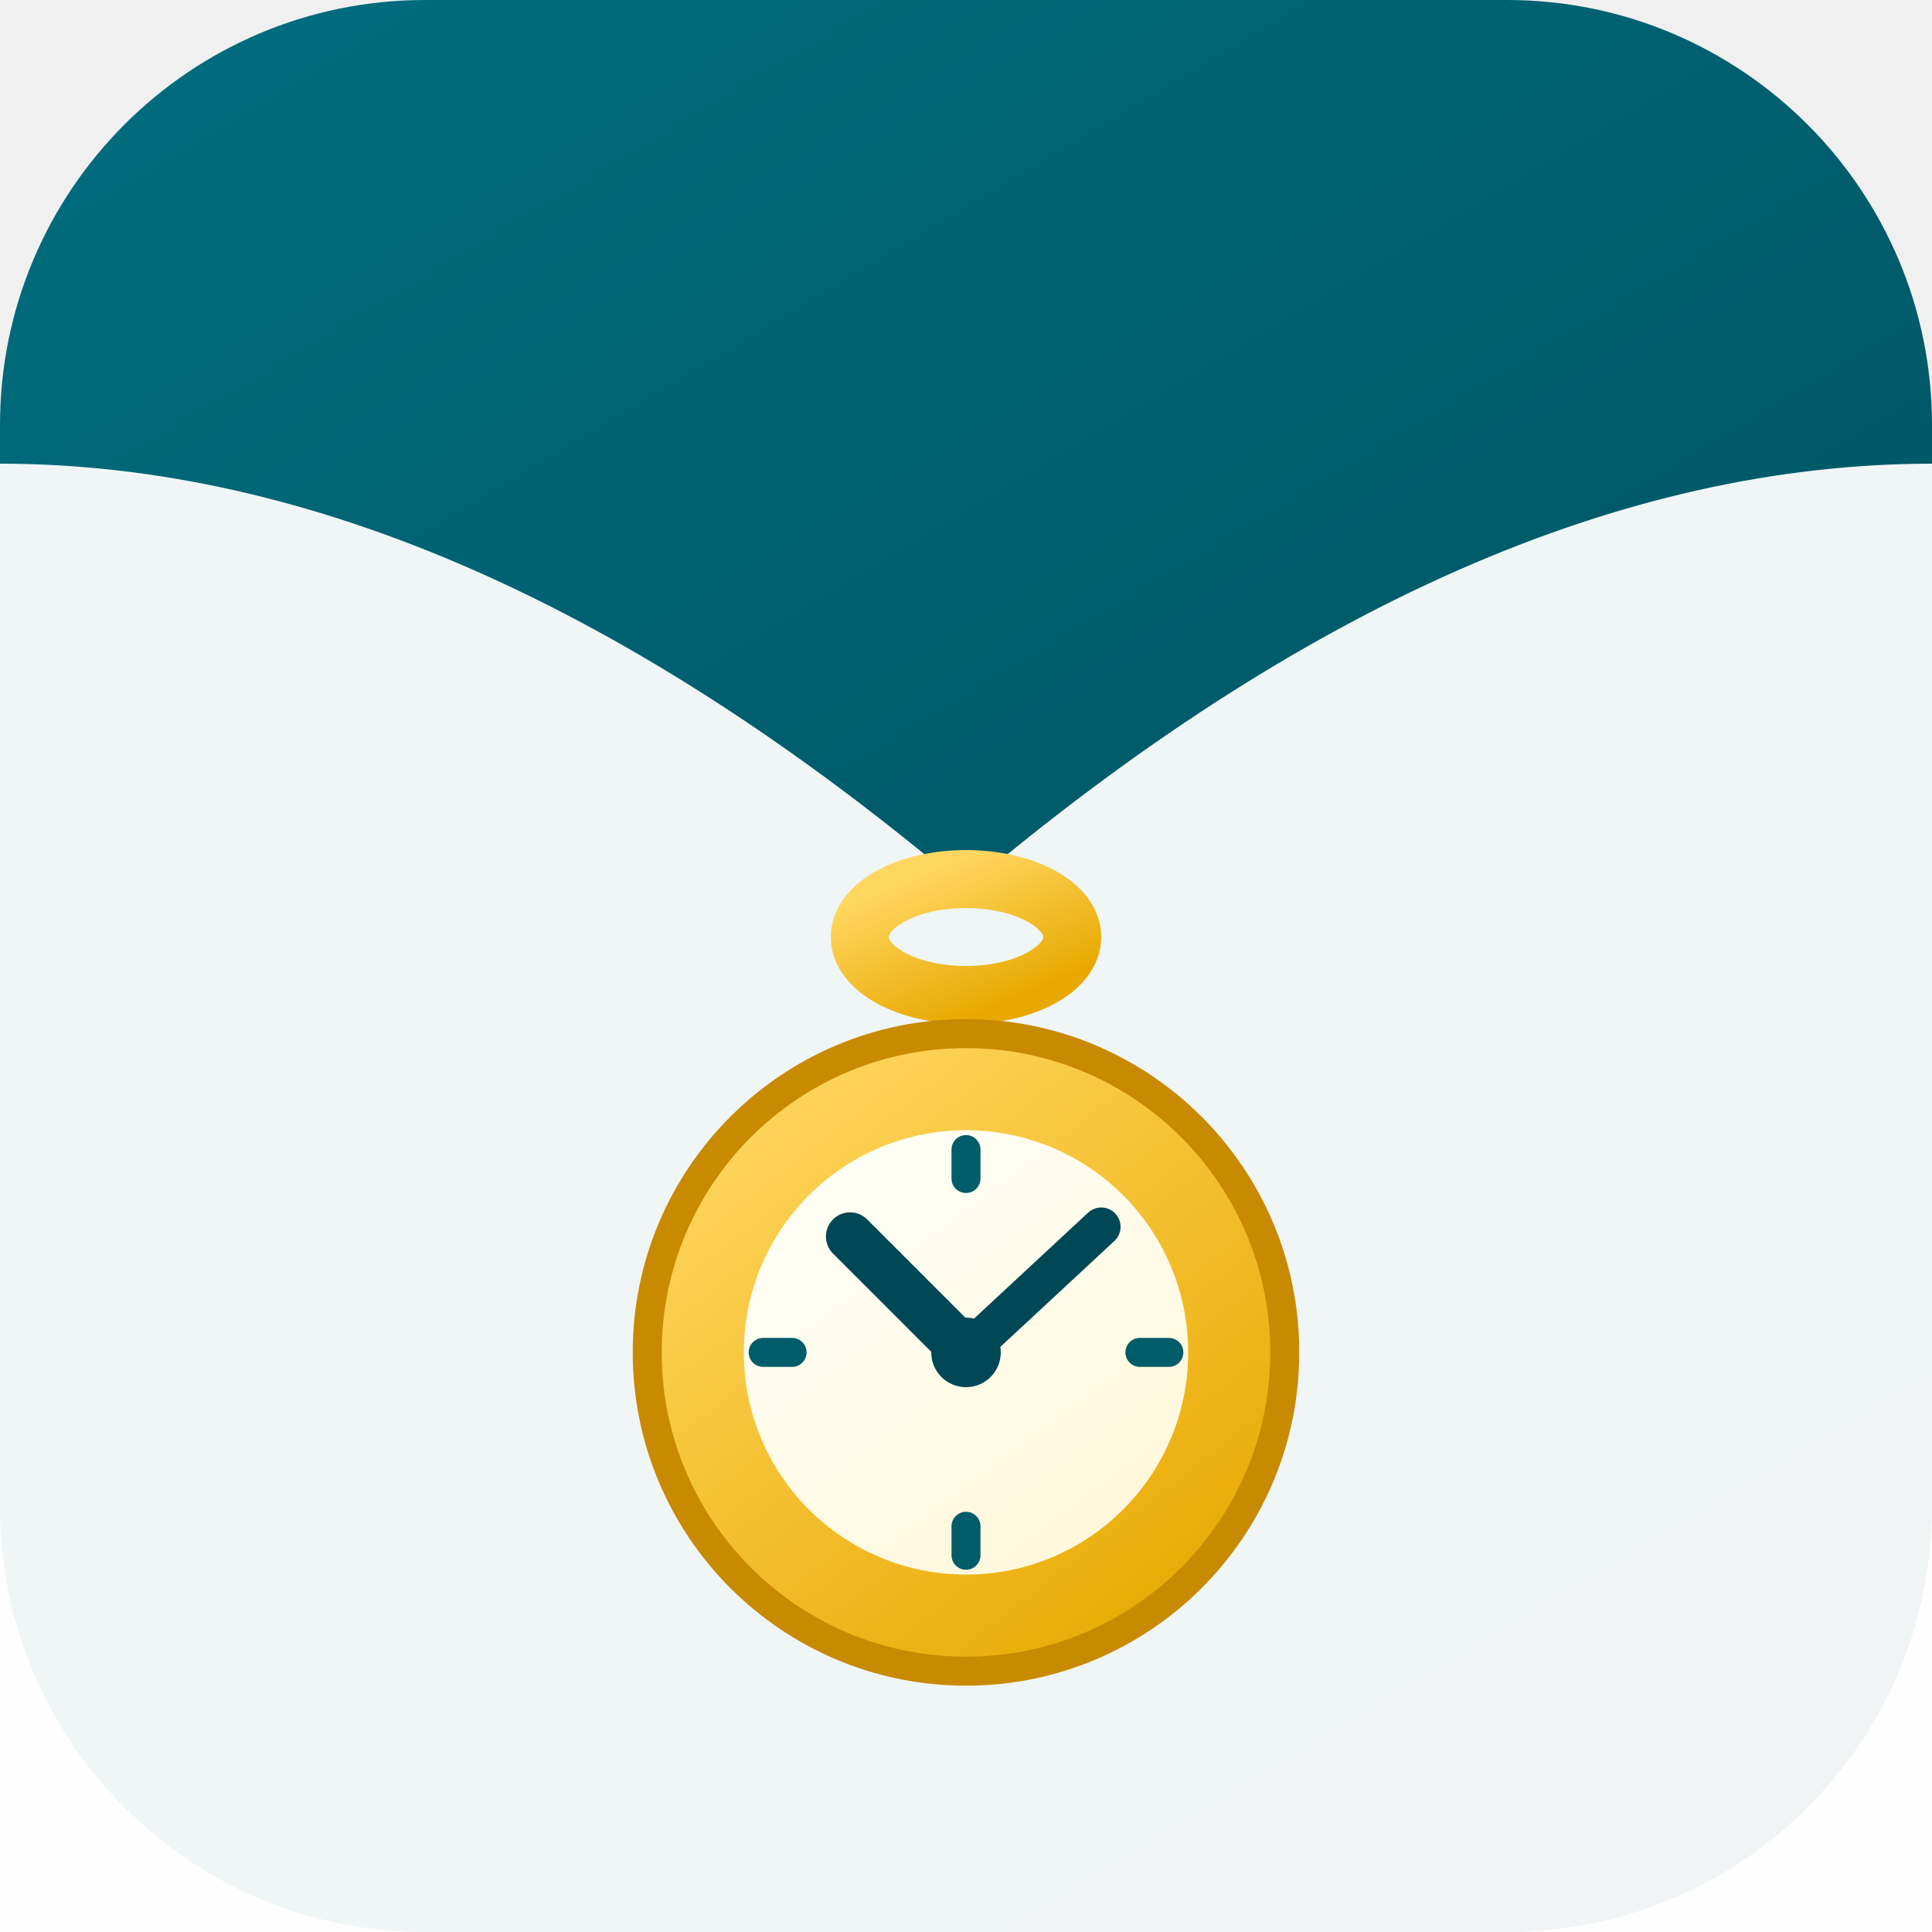
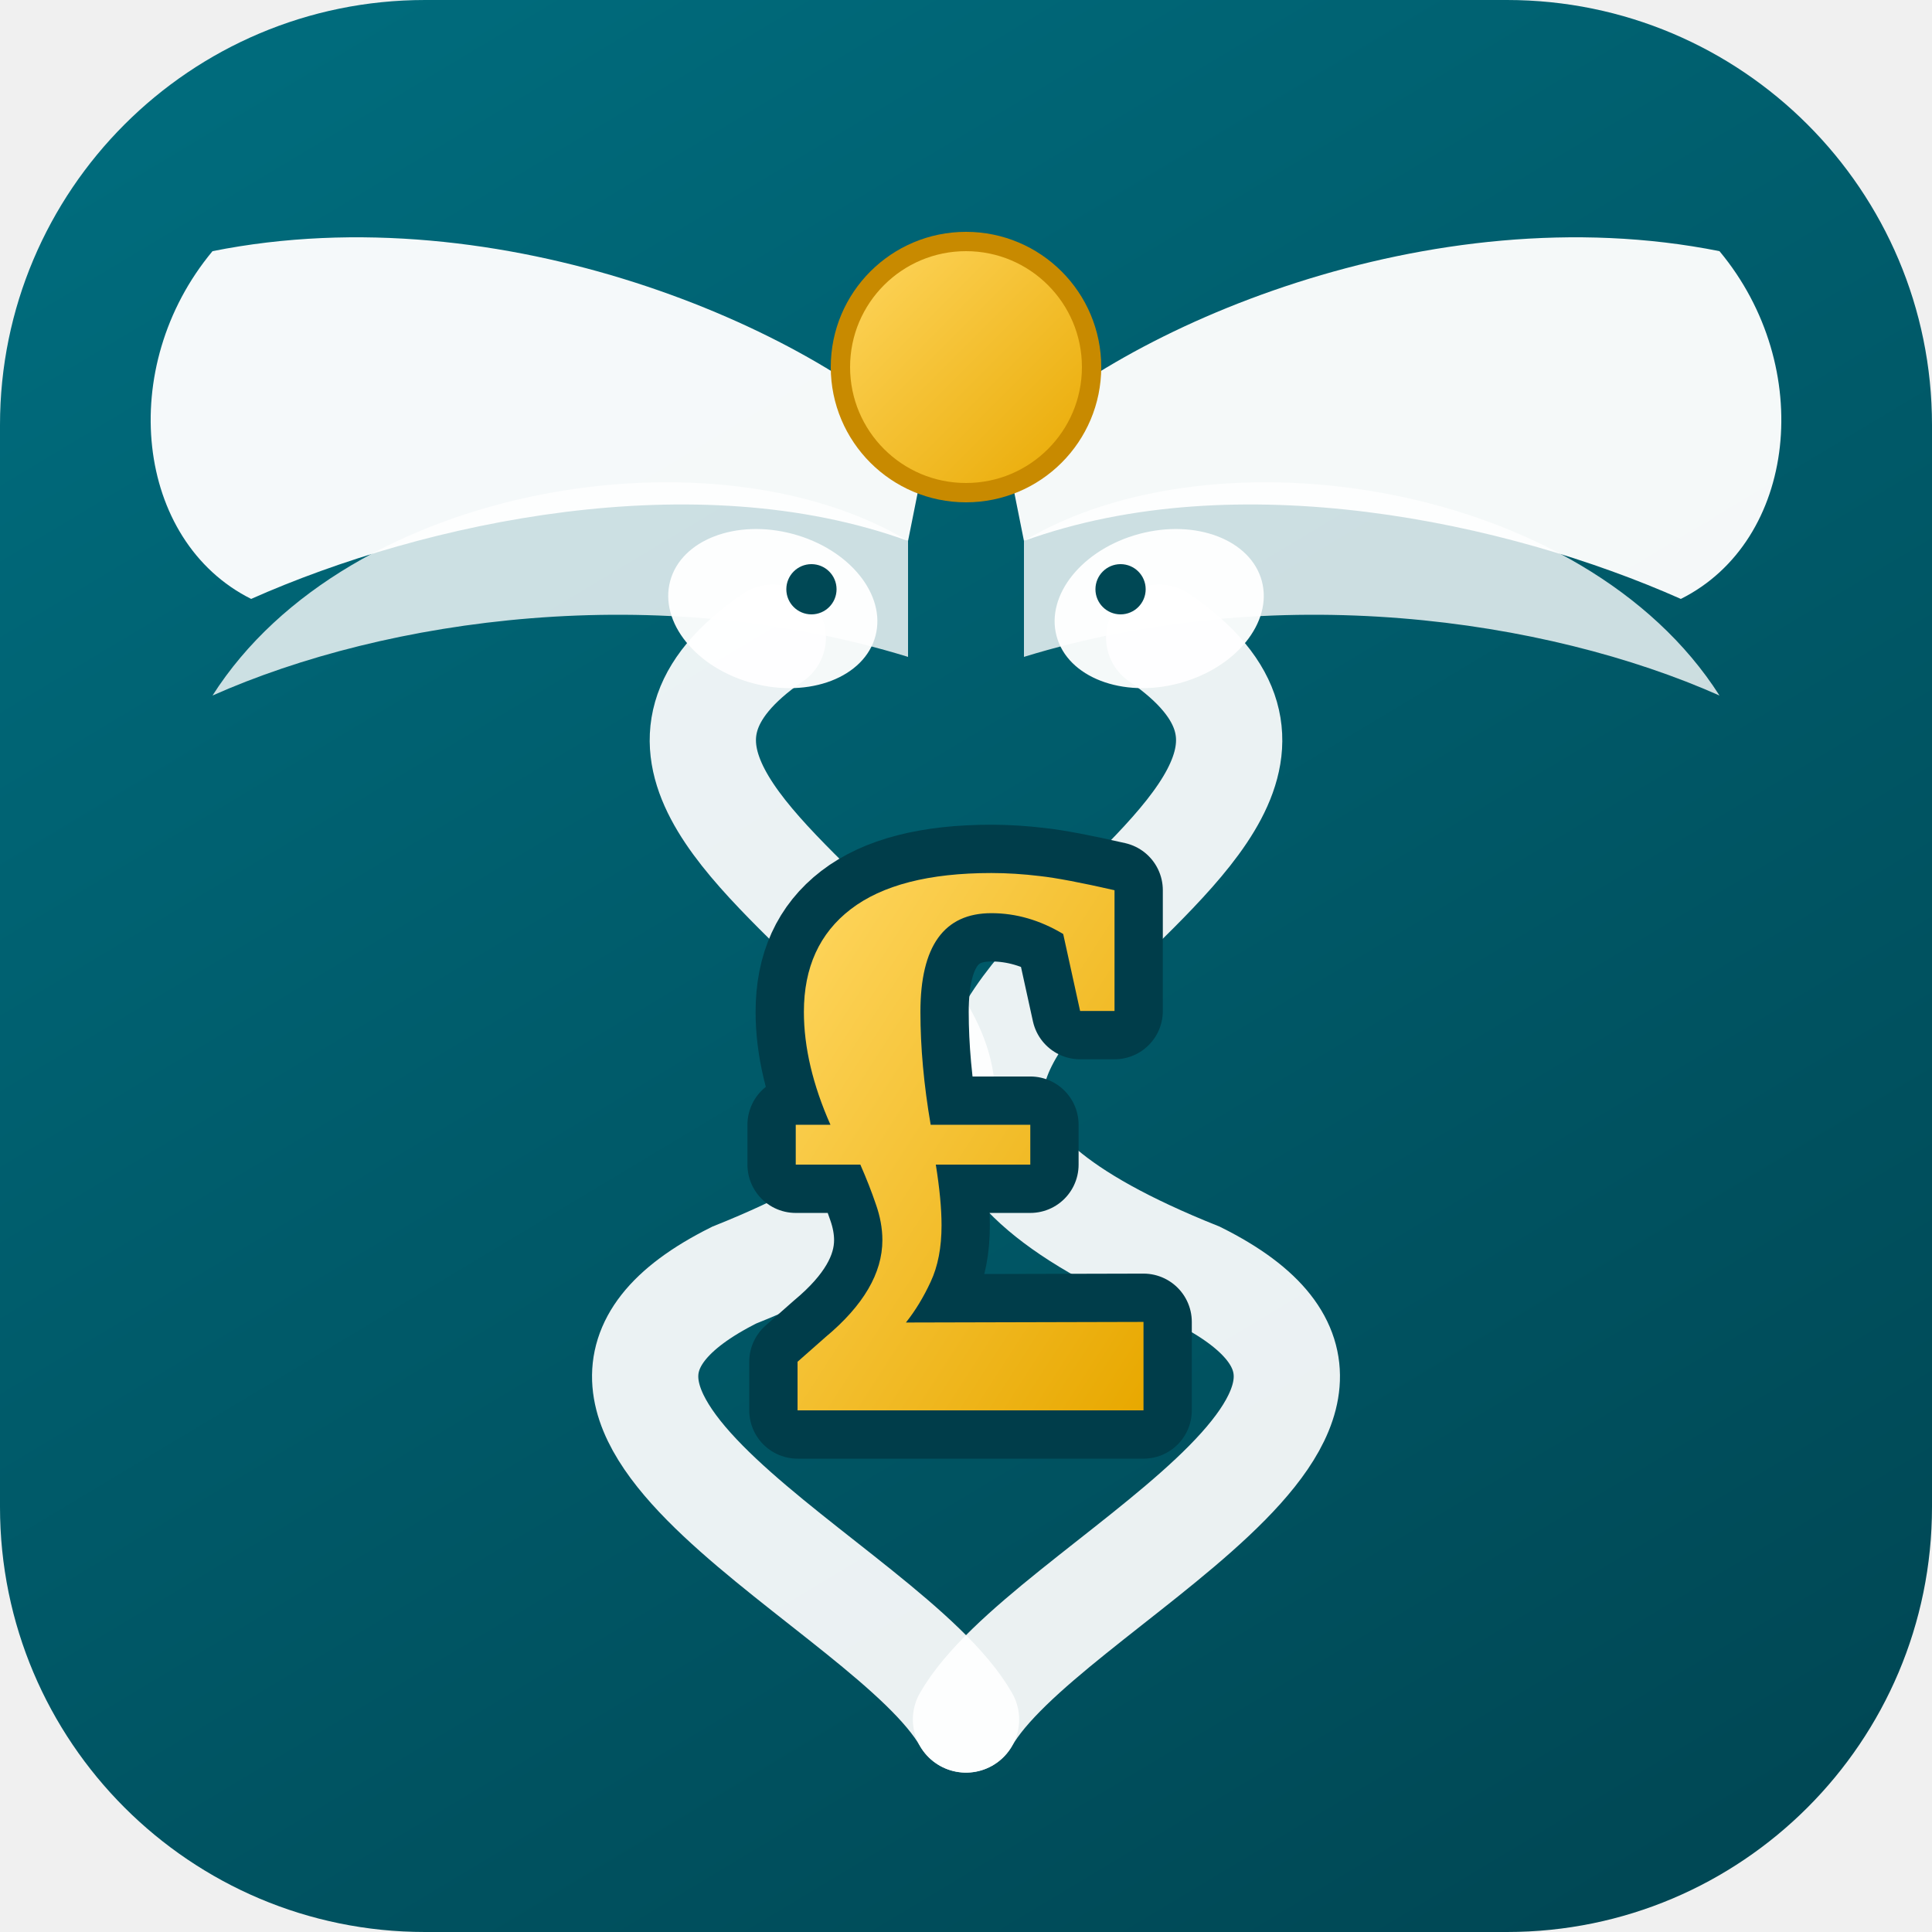
<svg xmlns="http://www.w3.org/2000/svg" viewBox="0 0 100 100">
  <defs>
    <linearGradient id="bg" x1="20%" y1="0%" x2="80%" y2="100%">
      <stop offset="0%" stop-color="#006B7C" />
      <stop offset="100%" stop-color="#004855" />
    </linearGradient>
-     <linearGradient id="gold" x1="15%" y1="5%" x2="85%" y2="95%">
+     <linearGradient id="gold" x1="0%" y1="0%" x2="100%" y2="100%">
      <stop offset="0%" stop-color="#FFD760" />
      <stop offset="100%" stop-color="#E8A800" />
    </linearGradient>
-     <linearGradient id="face" x1="20%" y1="10%" x2="80%" y2="90%">
-       <stop offset="0%" stop-color="#FFFEF5" />
-       <stop offset="100%" stop-color="#FFF8DC" />
-     </linearGradient>
  </defs>
  <rect width="100" height="100" rx="22" fill="url(#bg)" />
-   <path d="M 0 24 Q 24 24 50 46 Q 76 24 100 24 L 100 100 L 0 100 Z" fill="white" opacity="0.94" />
-   <ellipse cx="50" cy="48.5" rx="5.5" ry="3" fill="none" stroke="url(#gold)" stroke-width="3" stroke-linecap="round" />
-   <line x1="50" y1="51.5" x2="50" y2="54" stroke="url(#gold)" stroke-width="2.5" stroke-linecap="round" />
-   <circle cx="50" cy="70" r="16.5" fill="url(#gold)" />
-   <circle cx="50" cy="70" r="16.5" fill="none" stroke="#C88A00" stroke-width="1.5" />
-   <circle cx="50" cy="70" r="11.5" fill="url(#face)" />
-   <line x1="50" y1="59.5" x2="50" y2="61" stroke="#005C69" stroke-width="1.5" stroke-linecap="round" />
-   <line x1="60.5" y1="70" x2="59" y2="70" stroke="#005C69" stroke-width="1.5" stroke-linecap="round" />
-   <line x1="50" y1="80.5" x2="50" y2="79" stroke="#005C69" stroke-width="1.5" stroke-linecap="round" />
-   <line x1="39.5" y1="70" x2="41" y2="70" stroke="#005C69" stroke-width="1.5" stroke-linecap="round" />
-   <line x1="50" y1="70" x2="44" y2="64" stroke="#004855" stroke-width="2.5" stroke-linecap="round" />
-   <line x1="50" y1="70" x2="57" y2="63.5" stroke="#004855" stroke-width="2" stroke-linecap="round" />
-   <circle cx="50" cy="70" r="1.8" fill="#004855" />
+   <path d="M 48,23 C 42,17 26,10 11,13 C 6,19 7,28 13,31            C 22,27 36,24 47,28 Z" fill="white" opacity="0.96" />
+   <path d="M 47,28 C 37,22 18,25 11,36            C 20,32 34,30 47,34 Z" fill="white" opacity="0.80" />
+   <path d="M 52,23 C 58,17 74,10 89,13 C 94,19 93,28 87,31            C 78,27 64,24 53,28 Z" fill="white" opacity="0.96" />
+   <path d="M 53,28 C 63,22 82,25 89,36            C 80,32 66,30 53,34 Z" fill="white" opacity="0.80" />
+   <circle cx="50" cy="19" r="6.5" fill="url(#gold)" />
+   <circle cx="50" cy="19" r="6.5" fill="none" stroke="#C88A00" stroke-width="1" />
+   <line x1="50" y1="25" x2="50" y2="89" stroke="url(#gold)" stroke-width="3.5" />
+   <path d="M 40,33 C 24,44 68,54 38,66 C 24,73 46,82 50,89" fill="none" stroke="white" stroke-width="5.5" stroke-linecap="round" opacity="0.92" />
+   <path d="M 60,33 C 76,44 32,54 62,66 C 76,73 54,82 50,89" fill="none" stroke="white" stroke-width="5.5" stroke-linecap="round" opacity="0.92" />
+   <ellipse cx="40" cy="31.5" rx="5.5" ry="4" fill="white" opacity="0.96" transform="rotate(15,40,31.5)" />
+   <circle cx="42" cy="30.5" r="1.3" fill="#004855" />
+   <ellipse cx="60" cy="31.5" rx="5.5" ry="4" fill="white" opacity="0.96" transform="rotate(-15,60,31.5)" />
+   <circle cx="58" cy="30.5" r="1.3" fill="#004855" />
+   <text x="50" y="73" font-family="Georgia, 'Times New Roman', serif" font-size="42" font-weight="bold" text-anchor="middle" stroke="#003D4A" stroke-width="5" stroke-linejoin="round" paint-order="stroke" fill="url(#gold)">£</text>
</svg>
